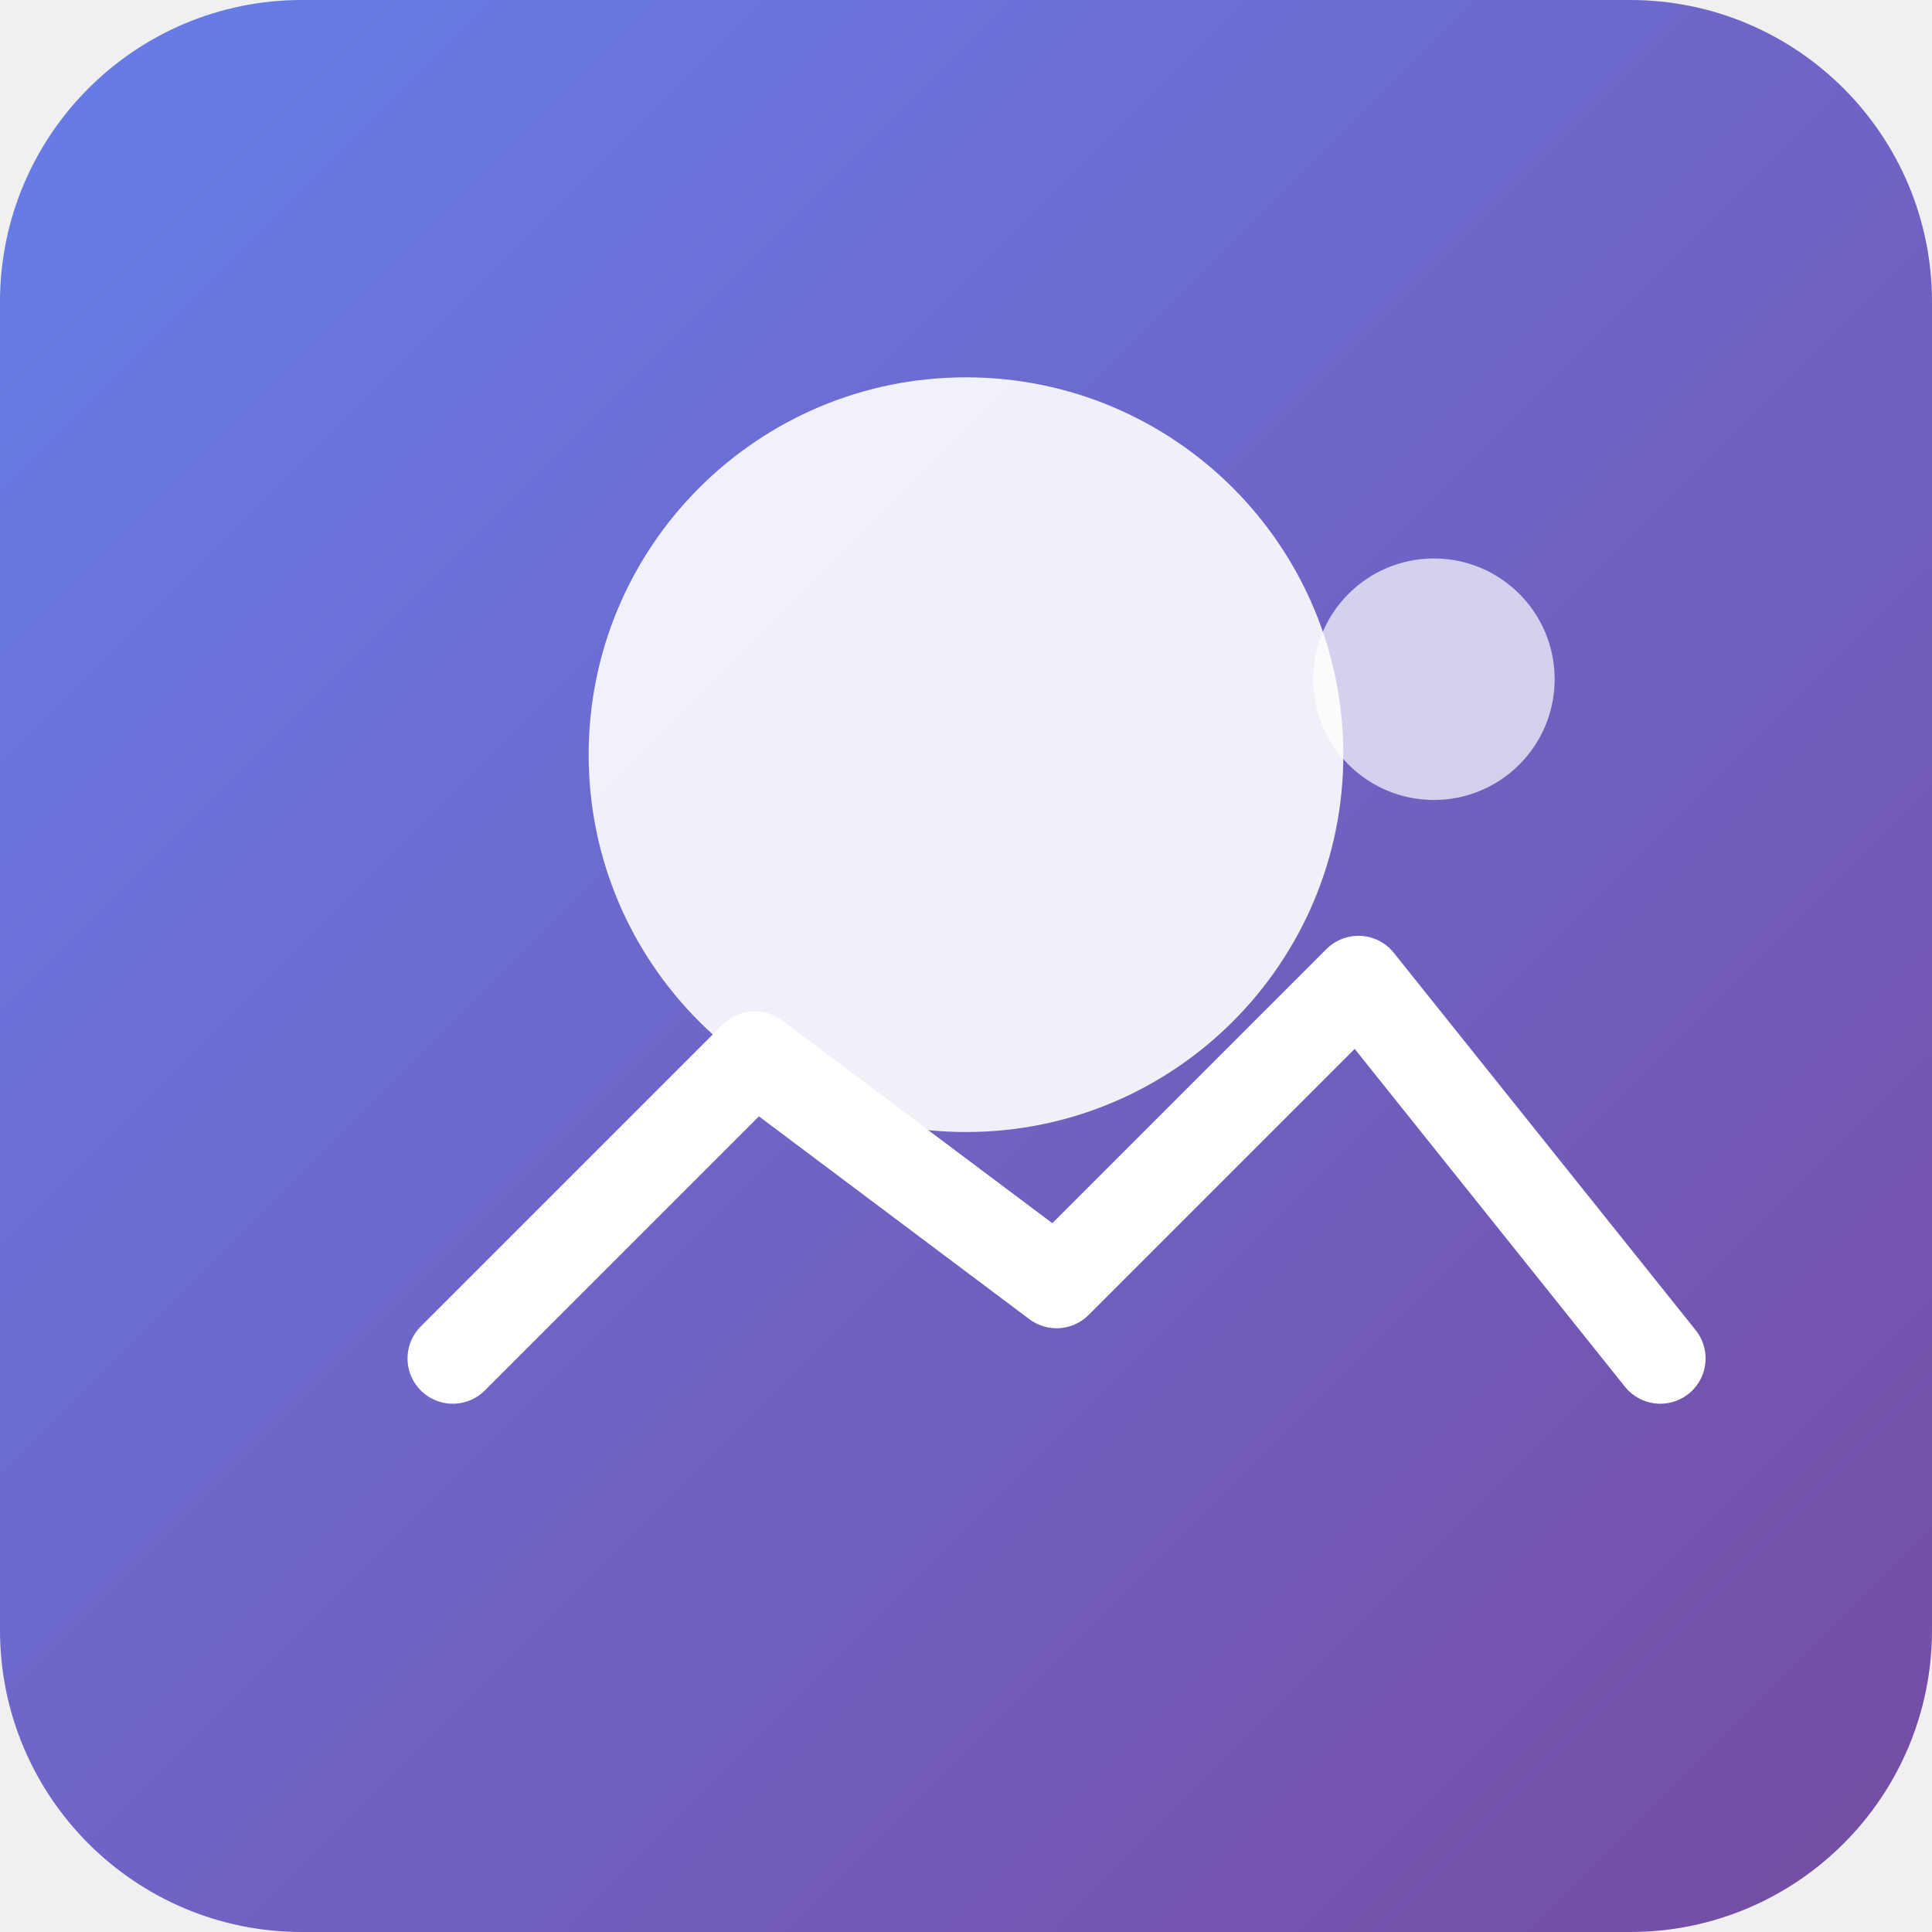
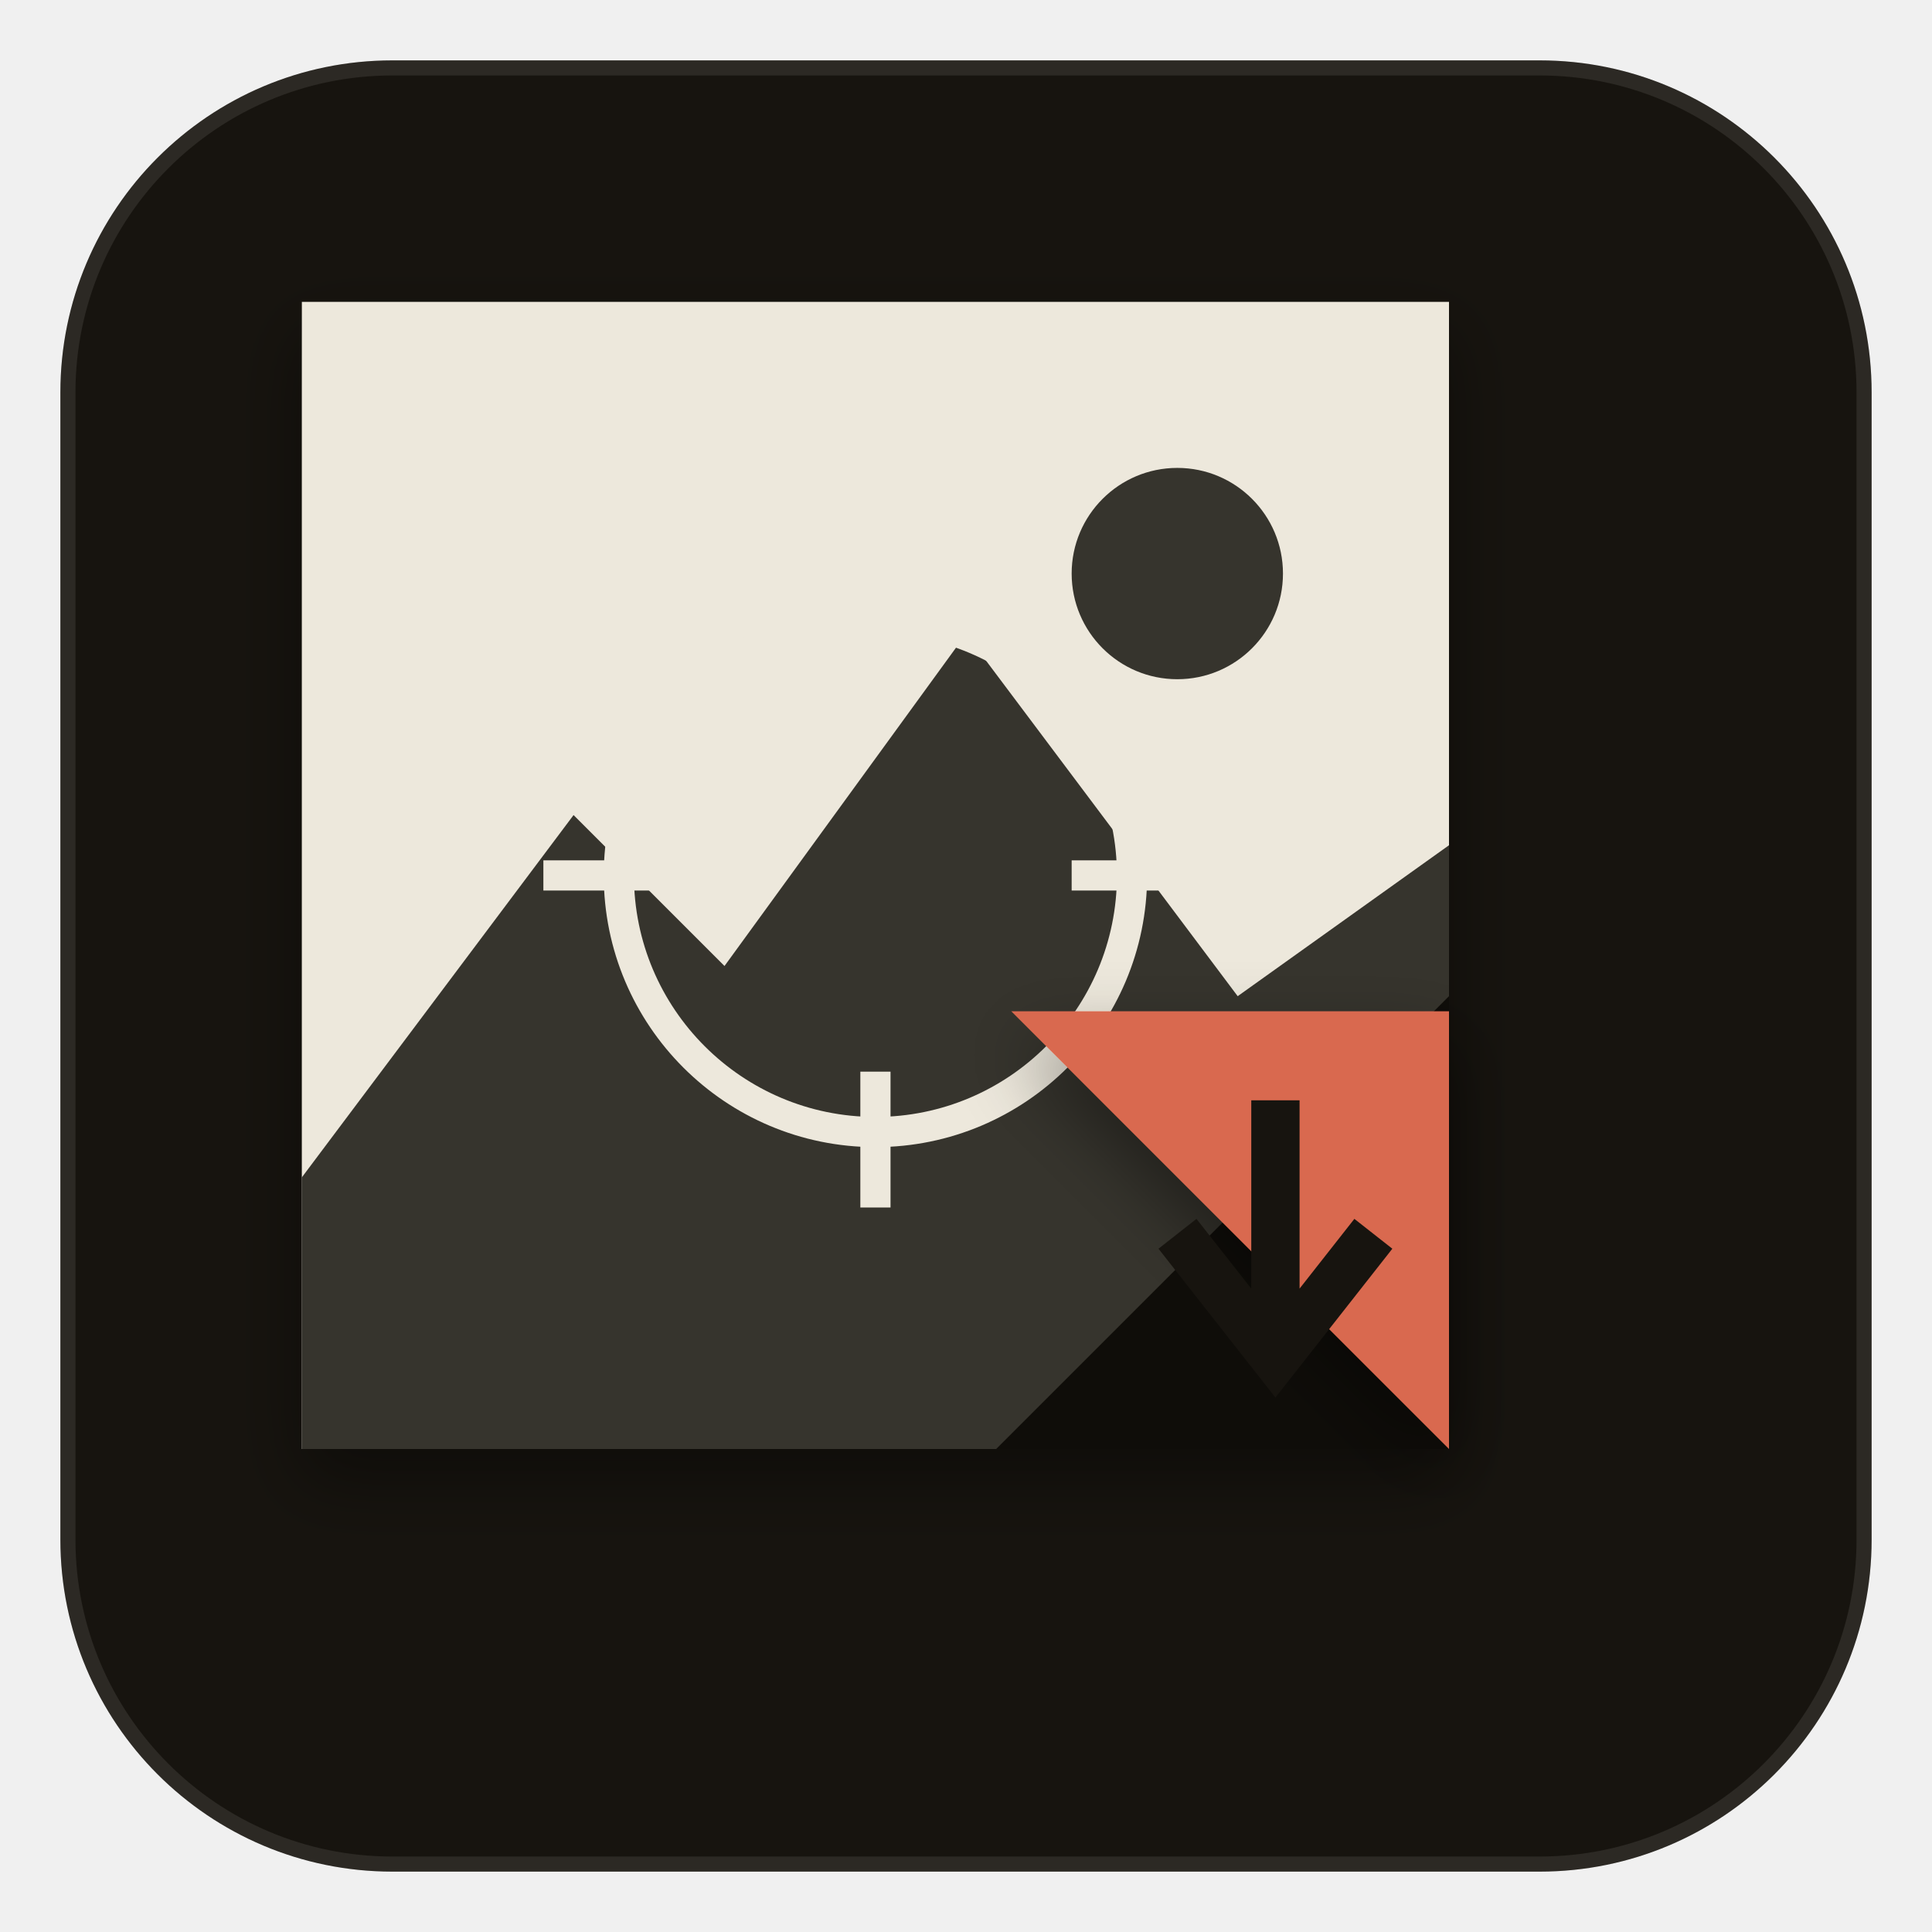
<svg xmlns="http://www.w3.org/2000/svg" viewBox="0 0 128 128">
  <defs>
-     <linearGradient id="grad" x1="0%" y1="0%" x2="100%" y2="100%">
-       <stop offset="0%" style="stop-color:#667eea;stop-opacity:1" />
-       <stop offset="100%" style="stop-color:#764ba2;stop-opacity:1" />
-     </linearGradient>
+     <filter id="tinyShadow" x="-50%" y="-50%" width="200%" height="200%">
+       <feDropShadow dx="0" dy="2" stdDeviation="2.4" flood-color="#000000" flood-opacity="0.4" />
+     </filter>
  </defs>
-   <rect width="128" height="128" rx="20" fill="url(#grad)" />
-   <circle cx="64" cy="50" r="25" fill="white" opacity="0.9" />
-   <path d="M30 90 L50 70 L70 85 L90 65 L110 90" stroke="white" stroke-width="6" fill="none" stroke-linecap="round" stroke-linejoin="round" />
-   <circle cx="95" cy="45" r="8" fill="white" opacity="0.7" />
+   <rect x="4" y="4" width="120" height="120" rx="22" fill="#17140F" />
+   <rect x="4.5" y="4.5" width="119" height="119" rx="21.5" fill="none" stroke="#EDE8DC" stroke-opacity="0.10" stroke-width="1" />
+   <g filter="url(#tinyShadow)">
+     <rect x="20" y="20" width="76" height="76" fill="#EDE8DC" />
+   </g>
+   <path d="M20 78 L38 54 L48 64 L64 42 L82 66 L96 56 V96 H20 Z" fill="#17140F" fill-opacity="0.85" />
+   <circle cx="78" cy="38" r="7" fill="#17140F" fill-opacity="0.85" />
+   <g stroke="#EDE8DC" stroke-width="2" fill="none">
+     <circle cx="58" cy="58" r="17" />
+   </g>
+   <g stroke="#EDE8DC" stroke-width="2" stroke-linecap="square">
+     <path d="M58 37 V44" />
+     <path d="M58 72 V79" />
+     <path d="M37 58 H44" />
+     <path d="M72 58 H79" />
+   </g>
+   <path d="M96 66 V96 H66 Z" fill="#0F0D09" />
+   <g filter="url(#tinyShadow)">
+     <path d="M67 67 L96 67 L96 96 Z" fill="#D9694F" />
+   </g>
+   <path d="M84.5 74.5 V88.5 M79 83 L84.5 90 L90 83" fill="none" stroke="#17140F" stroke-width="3.2" stroke-linecap="square" stroke-linejoin="miter" />
</svg>
